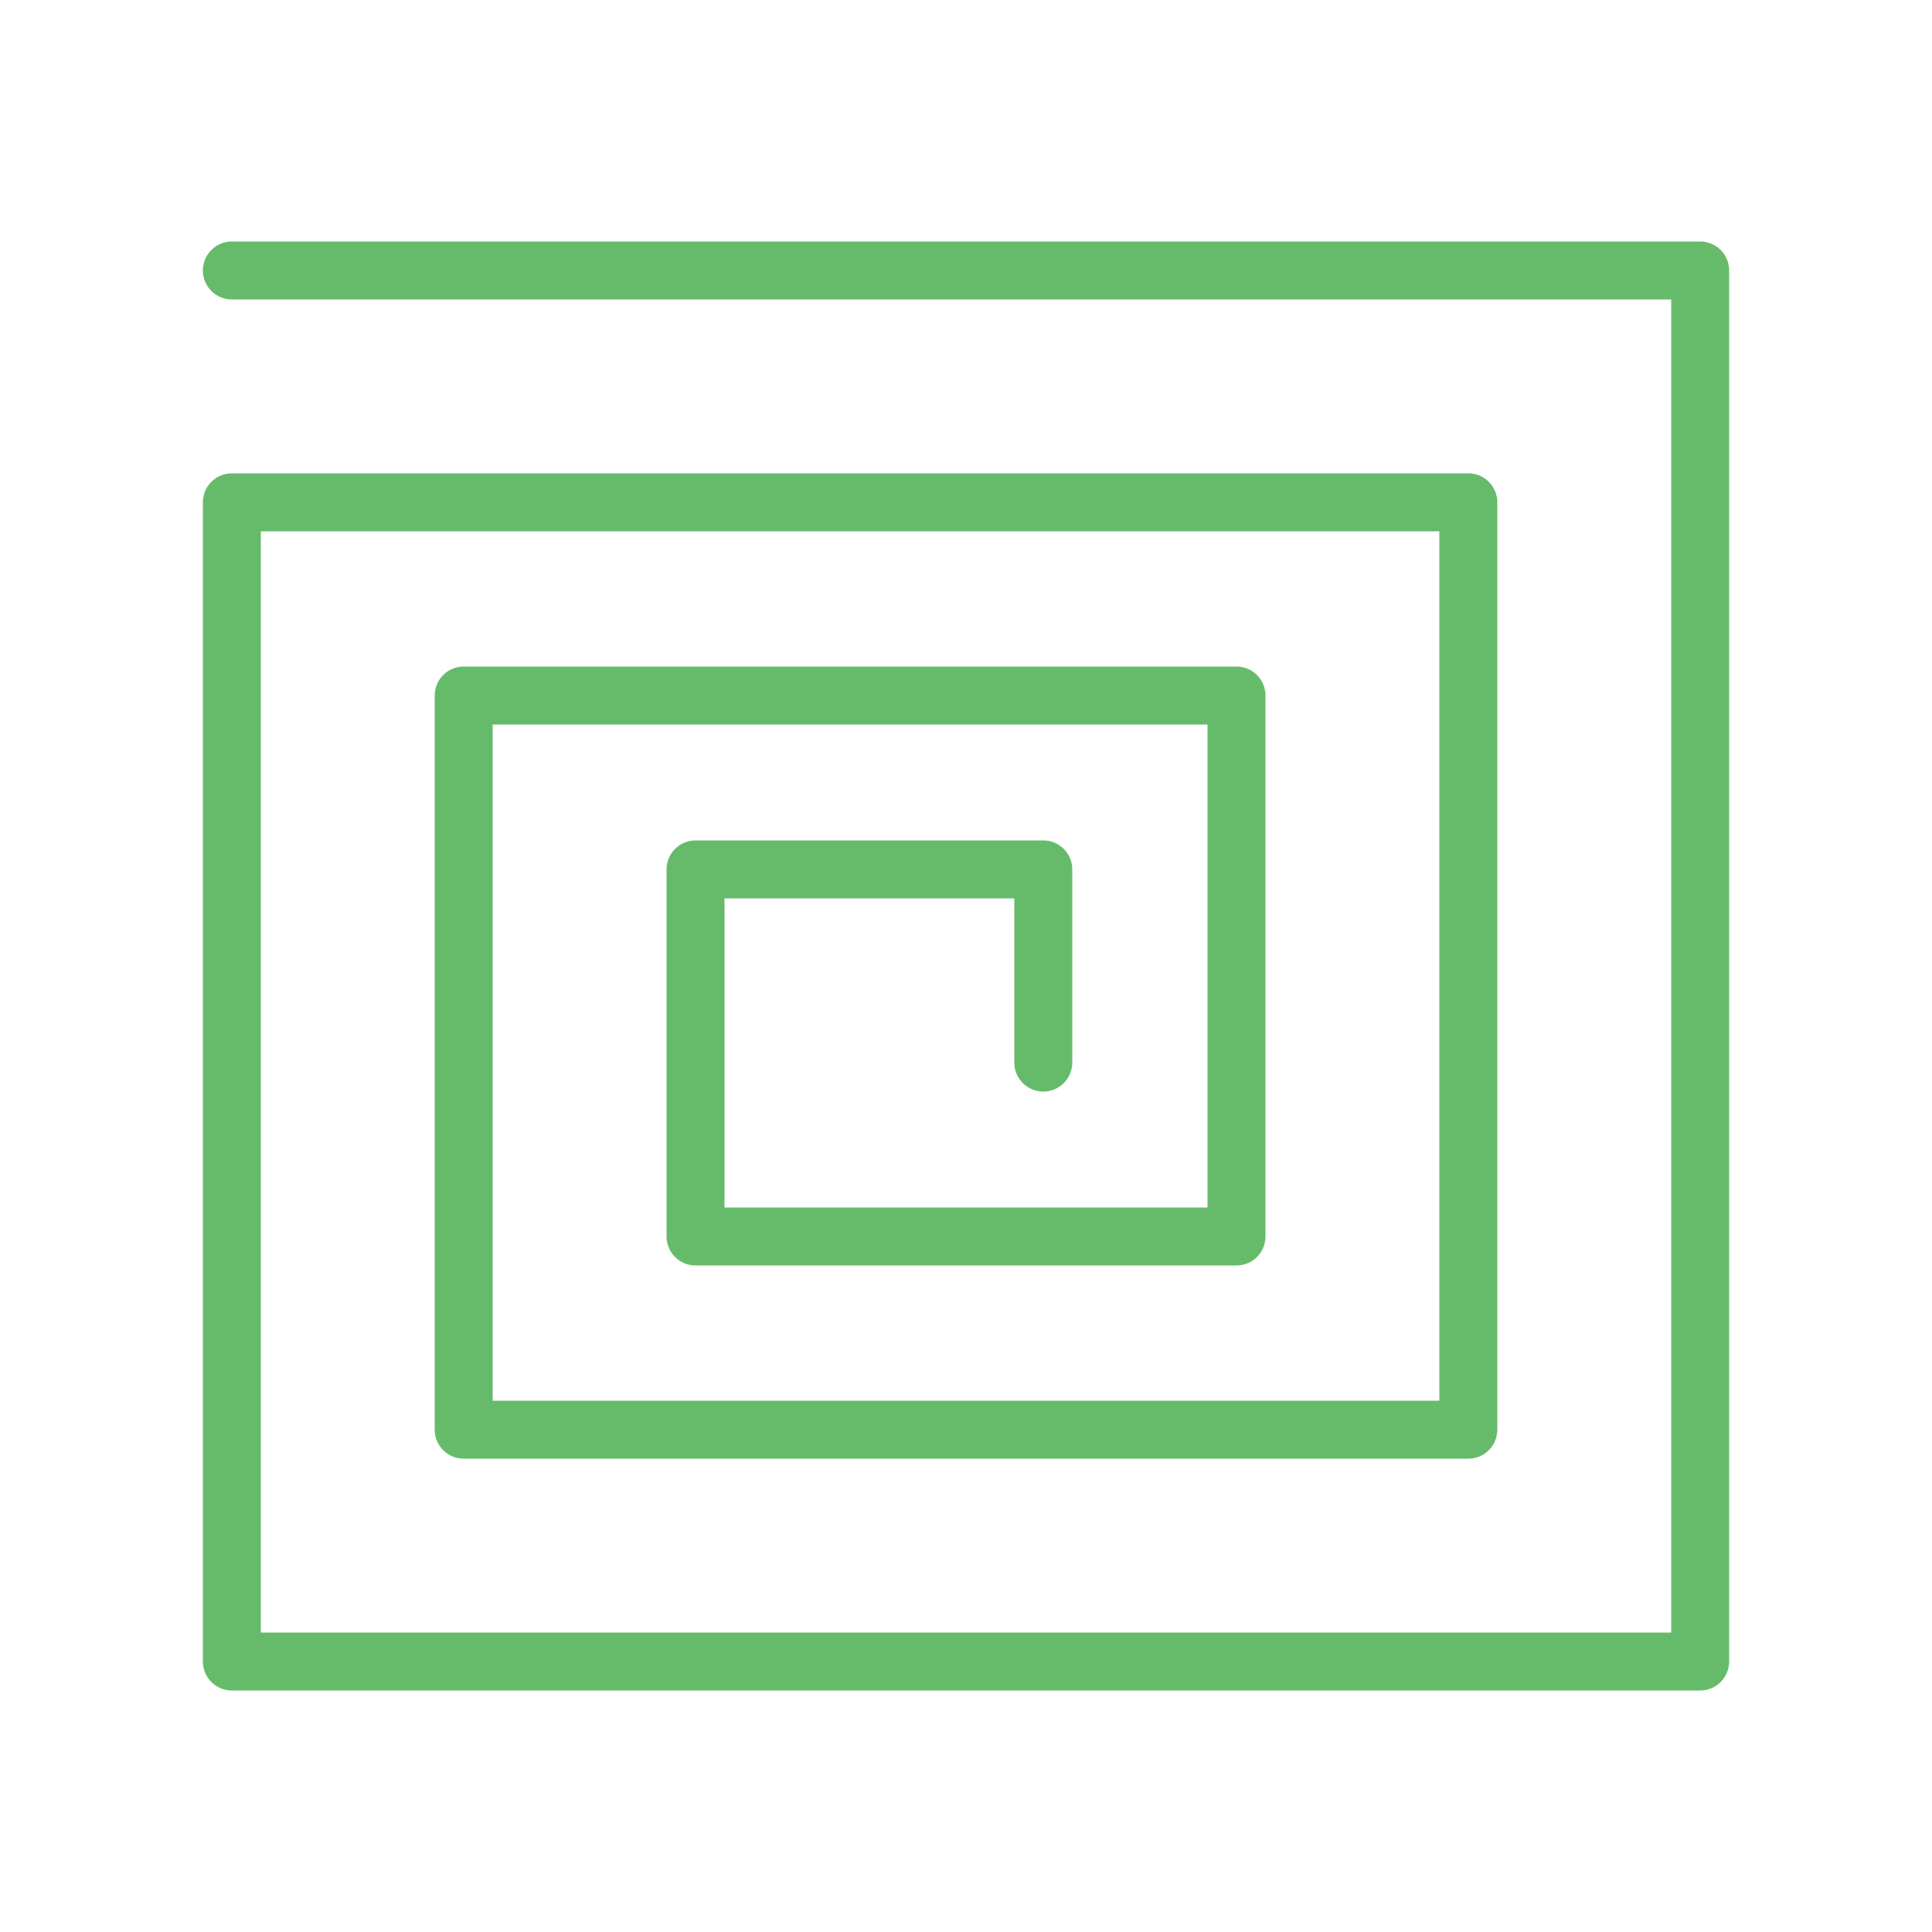
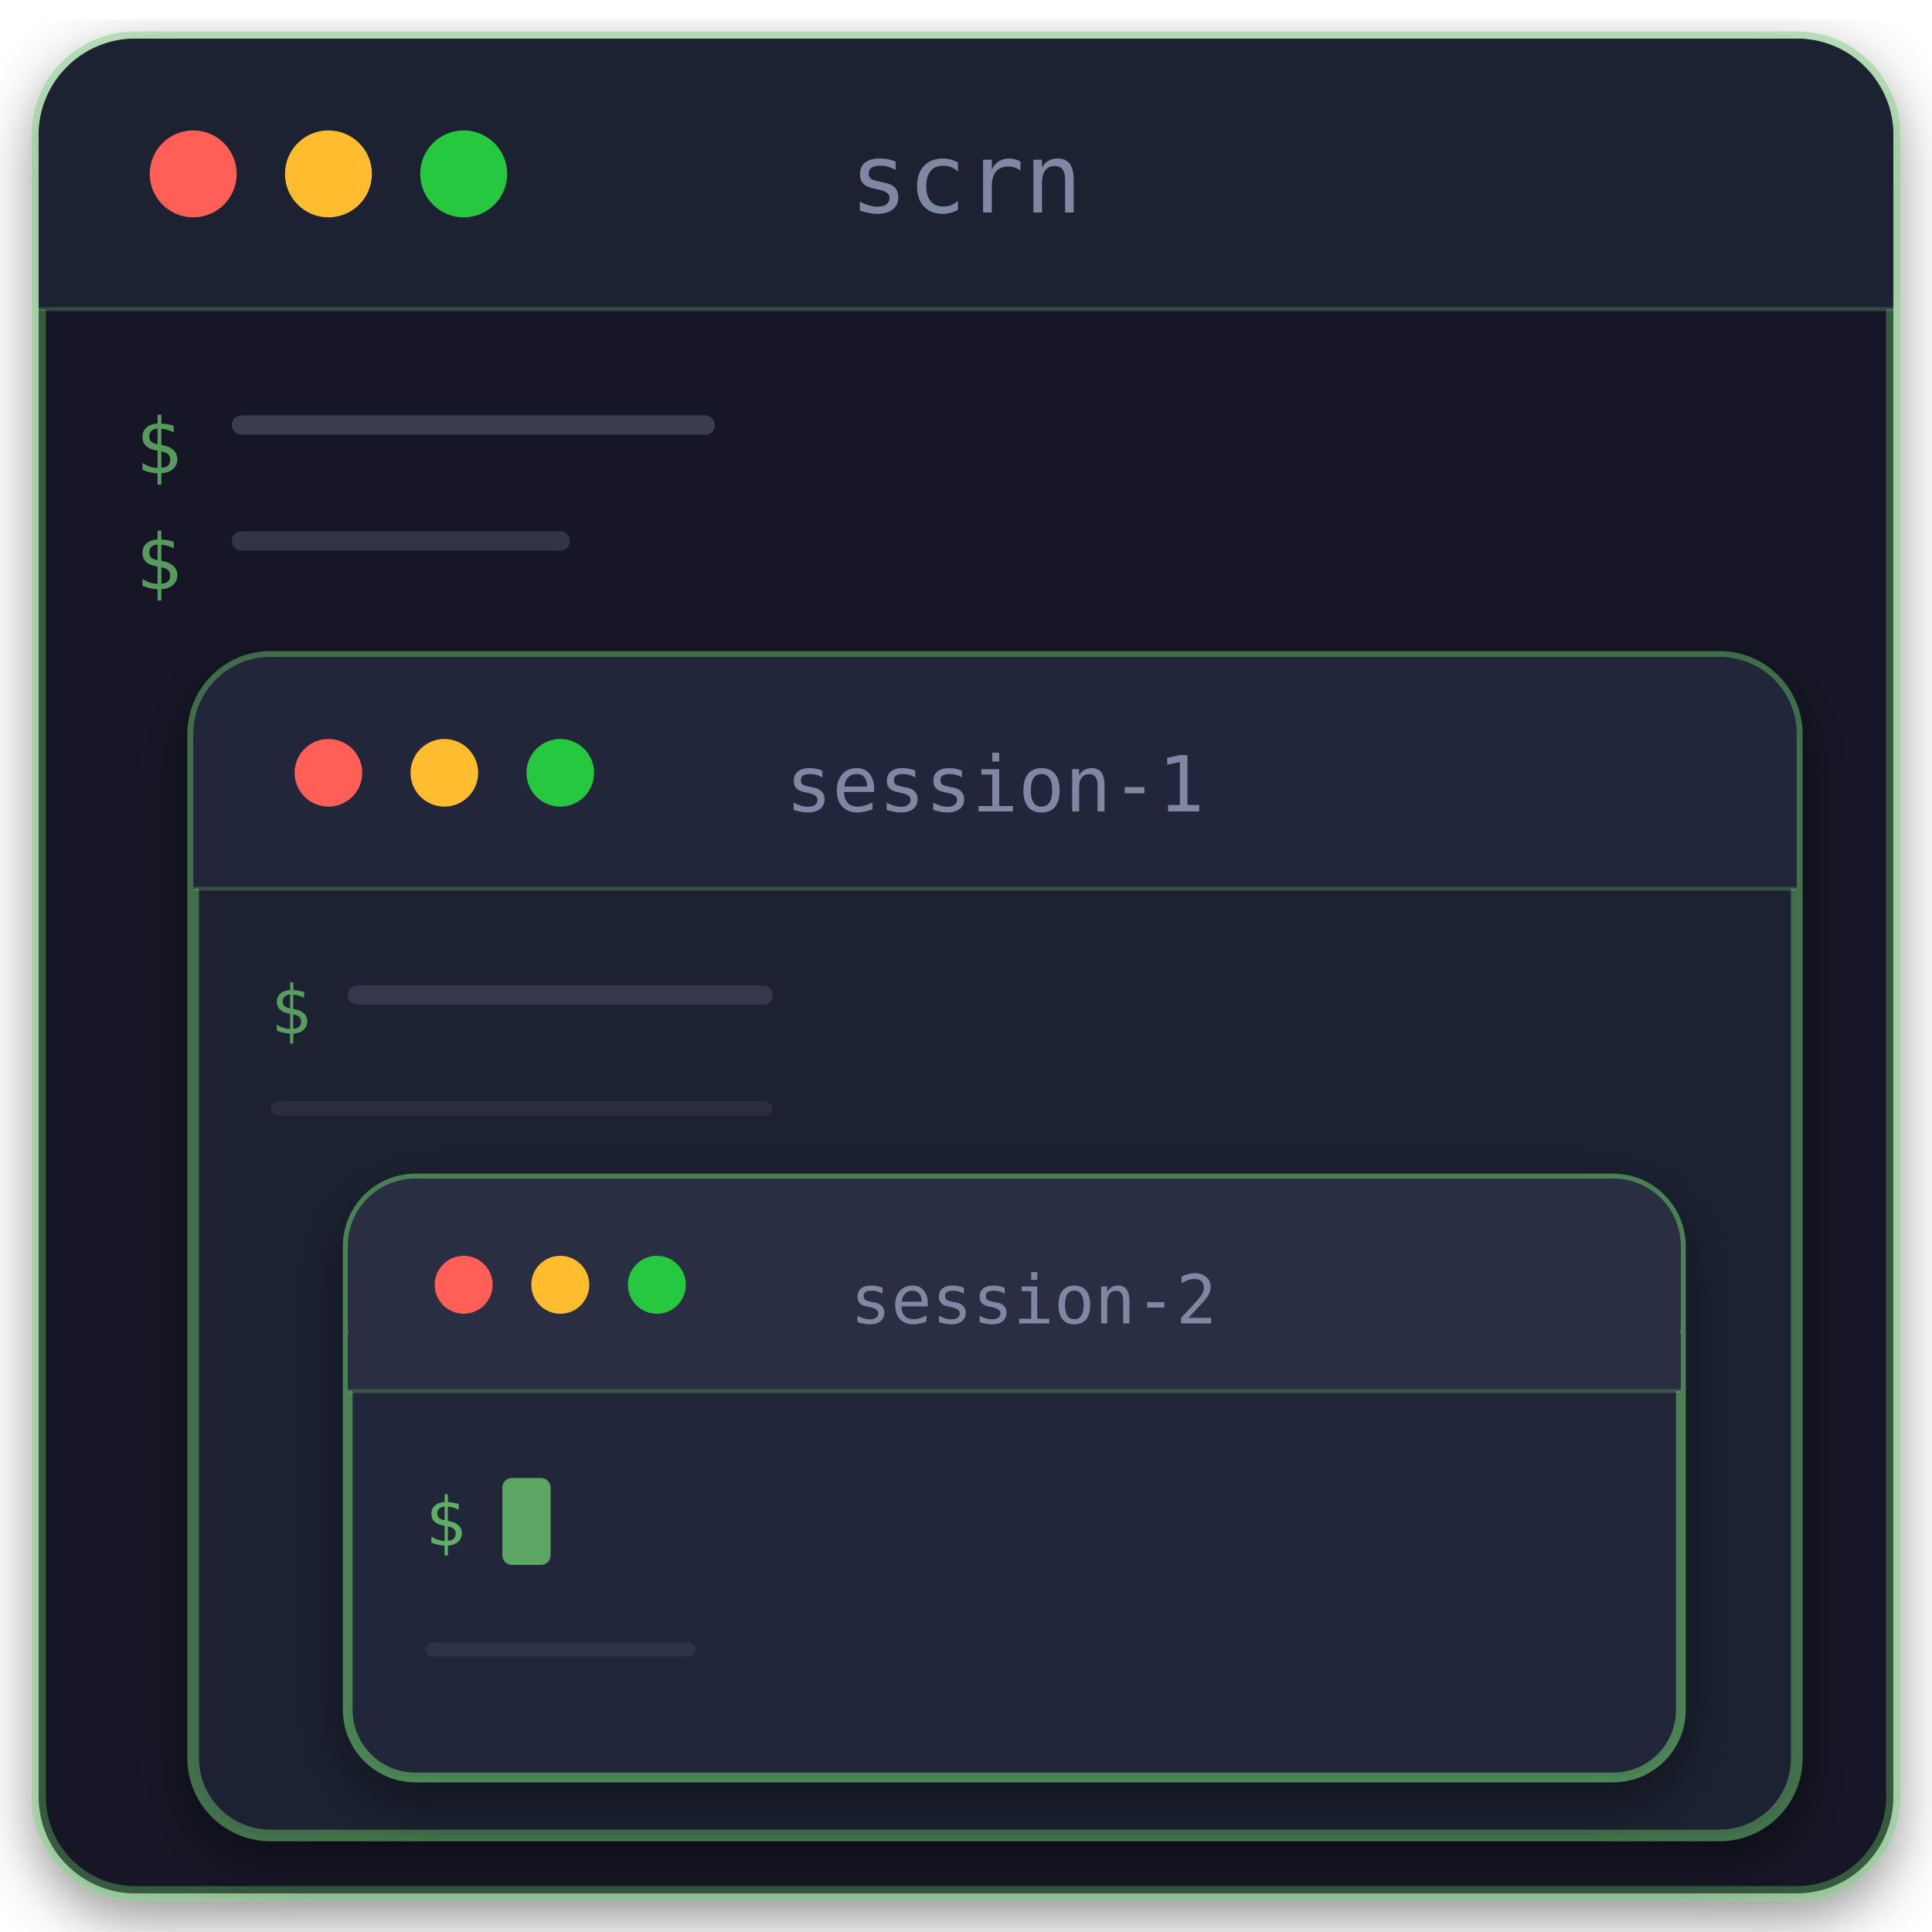
<svg xmlns="http://www.w3.org/2000/svg" viewBox="0 0 200 200" width="200" height="200">
-   <path d="     M24 28 L176 28 L176 172 L24 172 L24 52     L152 52 L152 148 L48 148 L48 72     L128 72 L128 128 L72 128 L72 90     L108 90 L108 110" fill="none" stroke="#66BB6A" stroke-width="6" stroke-linecap="round" stroke-linejoin="round" />
+   <defs>
+     <filter id="shadow" x="-10%" y="-10%" width="130%" height="130%">
+       <feDropShadow dx="0" dy="2" stdDeviation="3" flood-color="#000" flood-opacity="0.45" />
+     </filter>
+   </defs>
+   <g filter="url(#shadow)">
+     <rect x="4" y="4" width="192" height="192" rx="10" fill="#181926" stroke="#66BB6A" stroke-width="1.5" stroke-opacity="0.4" />
+     <rect x="4" y="4" width="192" height="28" rx="10" fill="#1e2030" />
+     <rect x="4" y="22" width="192" height="10" fill="#1e2030" />
+     <line x1="4" y1="32" x2="196" y2="32" stroke="#66BB6A" stroke-width="0.4" stroke-opacity="0.3" />
+     <circle cx="20" cy="18" r="4.5" fill="#ff5f57" />
+     <circle cx="34" cy="18" r="4.5" fill="#febc2e" />
+     <circle cx="48" cy="18" r="4.5" fill="#28c840" />
+     <text x="100" y="22" text-anchor="middle" font-family="ui-monospace,SFMono-Regular,monospace" font-size="10" fill="#8087a2" font-weight="500">scrn</text>
+     <text x="14" y="49" font-family="ui-monospace,SFMono-Regular,monospace" font-size="8" fill="#66BB6A" opacity="0.8">$</text>
+     <rect x="24" y="43" width="50" height="2" rx="1" fill="#5b6078" opacity="0.5" />
+     <text x="14" y="61" font-family="ui-monospace,SFMono-Regular,monospace" font-size="8" fill="#66BB6A" opacity="0.8">$</text>
+     <rect x="24" y="55" width="35" height="2" rx="1" fill="#5b6078" opacity="0.4" />
+   </g>
+   <g filter="url(#shadow)">
+     <rect x="20" y="68" width="166" height="122" rx="8" fill="#1e2030" stroke="#66BB6A" stroke-width="1.2" stroke-opacity="0.5" />
+     <rect x="20" y="68" width="166" height="24" rx="8" fill="#24273a" />
+     <rect x="20" y="84" width="166" height="8" fill="#24273a" />
+     <line x1="20" y1="92" x2="186" y2="92" stroke="#66BB6A" stroke-width="0.4" stroke-opacity="0.3" />
+     <circle cx="34" cy="80" r="3.5" fill="#ff5f57" />
+     <circle cx="46" cy="80" r="3.5" fill="#febc2e" />
+     <circle cx="58" cy="80" r="3.5" fill="#28c840" />
+     <text x="103" y="84" text-anchor="middle" font-family="ui-monospace,SFMono-Regular,monospace" font-size="8" fill="#8087a2">session-1</text>
+     <text x="28" y="107" font-family="ui-monospace,SFMono-Regular,monospace" font-size="7" fill="#66BB6A" opacity="0.8">$</text>
+     <rect x="36" y="102" width="44" height="2" rx="1" fill="#5b6078" opacity="0.4" />
+     <rect x="28" y="114" width="52" height="1.5" rx="1" fill="#494d64" opacity="0.3" />
+   </g>
+   <g filter="url(#shadow)">
+     <rect x="36" y="122" width="138" height="62" rx="7" fill="#24273a" stroke="#66BB6A" stroke-width="1" stroke-opacity="0.6" />
+     <rect x="36" y="122" width="138" height="22" rx="7" fill="#2a2d42" />
+     <rect x="36" y="138" width="138" height="6" fill="#2a2d42" />
+     <line x1="36" y1="144" x2="174" y2="144" stroke="#66BB6A" stroke-width="0.4" stroke-opacity="0.3" />
+     <circle cx="48" cy="133" r="3" fill="#ff5f57" />
+     <circle cx="58" cy="133" r="3" fill="#febc2e" />
+     <circle cx="68" cy="133" r="3" fill="#28c840" />
+     <text x="107" y="137" text-anchor="middle" font-family="ui-monospace,SFMono-Regular,monospace" font-size="7" fill="#8087a2">session-2</text>
+     <text x="44" y="160" font-family="ui-monospace,SFMono-Regular,monospace" font-size="7" fill="#66BB6A" opacity="0.9">$</text>
+     <rect x="52" y="153" width="5" height="9" rx="1" fill="#66BB6A" opacity="0.85">
+       <animate attributeName="opacity" values="0.85;0.15;0.85" dur="1.2s" repeatCount="indefinite" />
+     </rect>
+     <rect x="44" y="170" width="28" height="1.5" rx="1" fill="#494d64" opacity="0.25" />
+   </g>
</svg>
